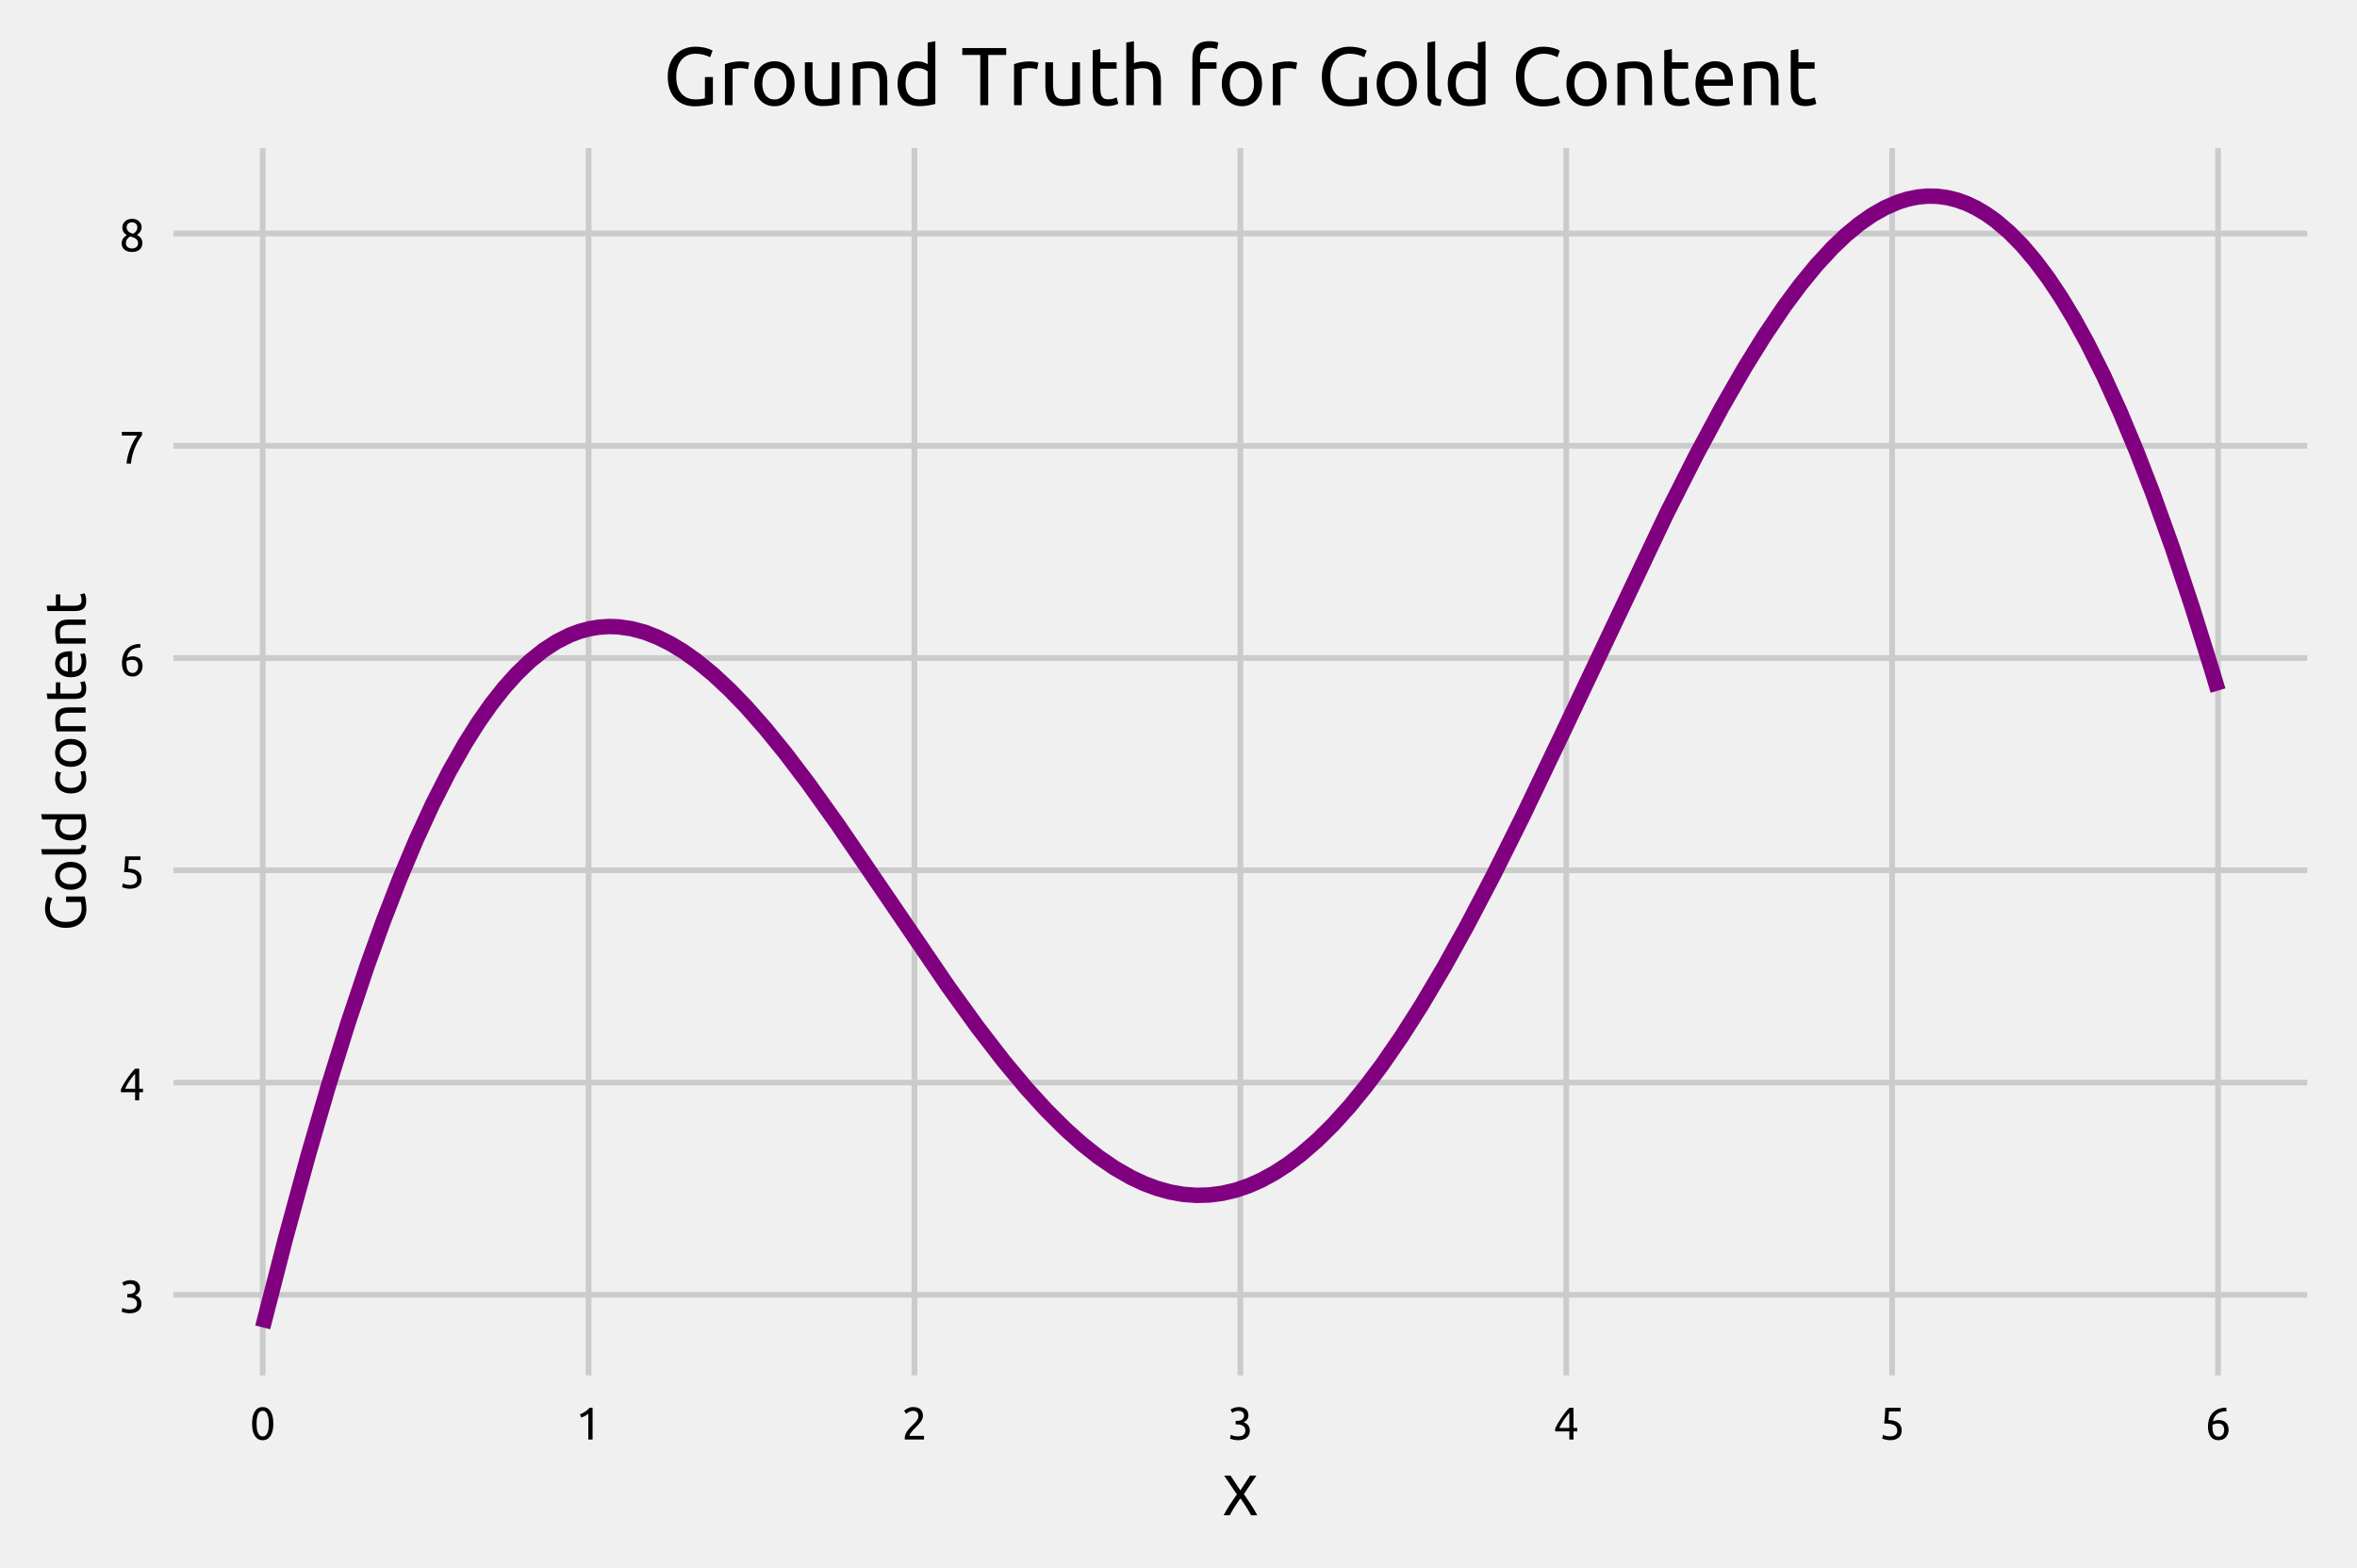
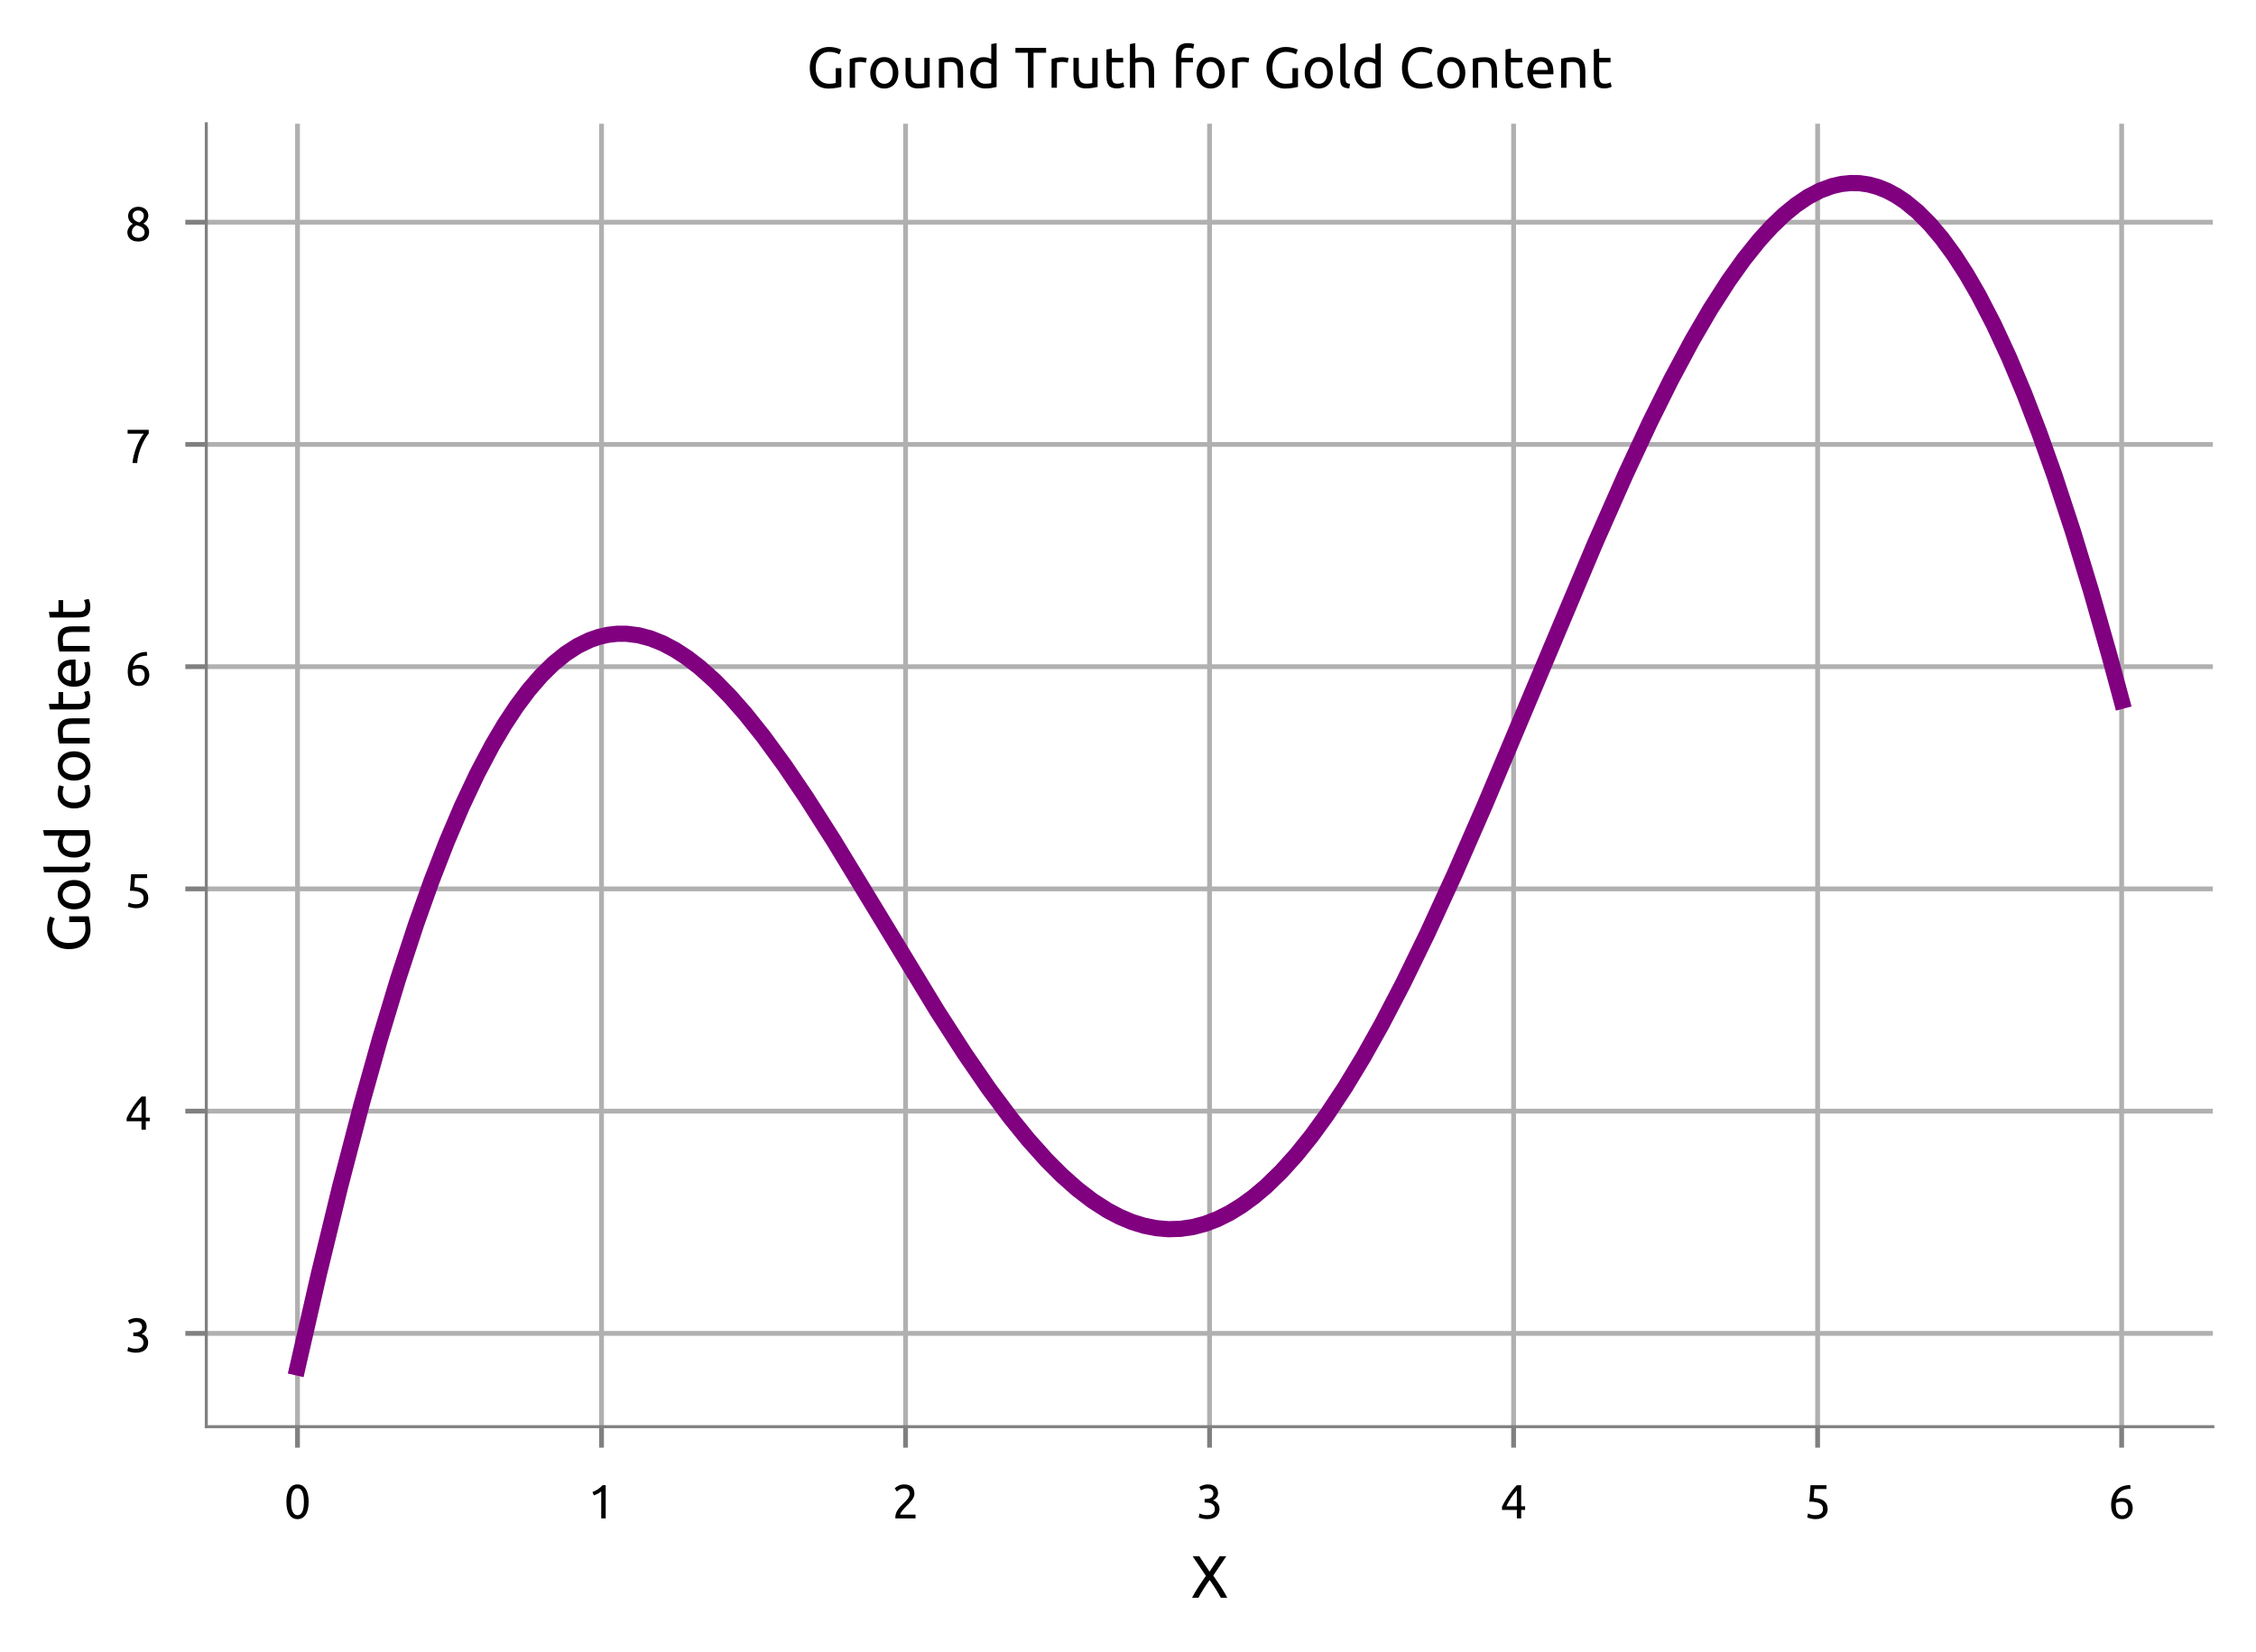
- <svg xmlns="http://www.w3.org/2000/svg" xmlns:xlink="http://www.w3.org/1999/xlink" height="273.81pt" version="1.1" viewBox="0 0 411.862 273.81" width="411.862pt">
+ <svg xmlns="http://www.w3.org/2000/svg" xmlns:xlink="http://www.w3.org/1999/xlink" height="275.686pt" version="1.1" viewBox="0 0 376.422 275.686" width="376.422pt">
  <defs>
    <style type="text/css">
- *{stroke-linecap:butt;stroke-linejoin:round;white-space:pre;}
+ *{stroke-linecap:butt;stroke-linejoin:round;}
  </style>
  </defs>
  <g id="figure_1">
    <g id="patch_1">
-       <path d="M 0 273.81  L 411.862 273.81  L 411.862 0  L 0 0  z " style="fill:#f0f0f0;" />
+       <path d="M 0 275.686  L 376.422 275.686  L 376.422 0  L 0 0  z " style="fill:#ffffff;" />
    </g>
    <g id="axes_1">
      <g id="patch_2">
-         <path d="M 28.822 241.814  L 404.662 241.814  L 404.662 24.373  L 28.822 24.373  z " style="fill:#f0f0f0;" />
+         <path d="M 34.422 238.089  L 369.222 238.089  L 369.222 20.649  L 34.422 20.649  z " style="fill:#ffffff;" />
      </g>
      <g id="matplotlib.axis_1">
        <g id="xtick_1">
          <g id="line2d_1">
-             <path clip-path="url(#pe373f6b60d)" d="M 45.906 241.814  L 45.906 24.373  " style="fill:none;stroke:#cbcbcb;" />
-           </g>
-           <g id="line2d_2" />
+             <path clip-path="url(#pc5851cdfee)" d="M 49.64 238.089  L 49.64 20.649  " style="fill:none;stroke:#b0b0b0;stroke-linecap:square;stroke-width:0.8;" />
+           </g>
+           <g id="line2d_2">
+             <defs>
+               <path d="M 0 0  L 0 3.5  " id="m0ebe99aa65" style="stroke:#808080;stroke-width:0.8;" />
+             </defs>
+             <g>
+               <use style="fill:#808080;stroke:#808080;stroke-width:0.8;" x="49.64" xlink:href="#m0ebe99aa65" y="238.089" />
+             </g>
+           </g>
          <g id="text_1">
            <defs>
              <path d="M 5 34.703  Q 5 52.094 11.141 61.5  Q 17.297 70.906 28.203 70.906  Q 39.094 70.906 45.25 61.5  Q 51.406 52.094 51.406 34.703  Q 51.406 17.297 45.25 7.891  Q 39.094 -1.5 28.203 -1.5  Q 17.297 -1.5 11.141 7.891  Q 5 17.297 5 34.703  z M 41.594 34.703  Q 41.594 40.406 40.938 45.5  Q 40.297 50.594 38.75 54.391  Q 37.203 58.203 34.594 60.453  Q 32 62.703 28.203 62.703  Q 24.406 62.703 21.797 60.453  Q 19.203 58.203 17.641 54.391  Q 16.094 50.594 15.438 45.5  Q 14.797 40.406 14.797 34.703  Q 14.797 29 15.438 23.891  Q 16.094 18.797 17.641 15  Q 19.203 11.203 21.797 8.953  Q 24.406 6.703 28.203 6.703  Q 32 6.703 34.594 8.953  Q 37.203 11.203 38.75 15  Q 40.297 18.797 40.938 23.891  Q 41.594 29 41.594 34.703  z " id="Ubuntu-48" />
            </defs>
-             <g transform="translate(43.64926 251.521)scale(0.08 -0.08)">
+             <g transform="translate(47.38381 253.3965)scale(0.08 -0.08)">
              <use xlink:href="#Ubuntu-48" />
            </g>
          </g>
        </g>
        <g id="xtick_2">
          <g id="line2d_3">
-             <path clip-path="url(#pe373f6b60d)" d="M 102.851 241.814  L 102.851 24.373  " style="fill:none;stroke:#cbcbcb;" />
-           </g>
-           <g id="line2d_4" />
+             <path clip-path="url(#pc5851cdfee)" d="M 100.367 238.089  L 100.367 20.649  " style="fill:none;stroke:#b0b0b0;stroke-linecap:square;stroke-width:0.8;" />
+           </g>
+           <g id="line2d_4">
+             <g>
+               <use style="fill:#808080;stroke:#808080;stroke-width:0.8;" x="100.367" xlink:href="#m0ebe99aa65" y="238.089" />
+             </g>
+           </g>
          <g id="text_2">
            <defs>
              <path d="M 9.297 55  Q 15 57.203 20.391 60.641  Q 25.797 64.094 30.297 69.297  L 36.906 69.297  L 36.906 0  L 27.594 0  L 27.594 56.406  Q 26.406 55.297 24.656 54.094  Q 22.906 52.906 20.844 51.797  Q 18.797 50.703 16.547 49.703  Q 14.297 48.703 12.203 48  z " id="Ubuntu-49" />
            </defs>
-             <g transform="translate(100.5947 251.521)scale(0.08 -0.08)">
+             <g transform="translate(98.11108 253.3965)scale(0.08 -0.08)">
              <use xlink:href="#Ubuntu-49" />
            </g>
          </g>
        </g>
        <g id="xtick_3">
          <g id="line2d_5">
-             <path clip-path="url(#pe373f6b60d)" d="M 159.796 241.814  L 159.796 24.373  " style="fill:none;stroke:#cbcbcb;" />
-           </g>
-           <g id="line2d_6" />
+             <path clip-path="url(#pc5851cdfee)" d="M 151.095 238.089  L 151.095 20.649  " style="fill:none;stroke:#b0b0b0;stroke-linecap:square;stroke-width:0.8;" />
+           </g>
+           <g id="line2d_6">
+             <g>
+               <use style="fill:#808080;stroke:#808080;stroke-width:0.8;" x="151.095" xlink:href="#m0ebe99aa65" y="238.089" />
+             </g>
+           </g>
          <g id="text_3">
            <defs>
              <path d="M 46.703 51.594  Q 46.703 48 45.25 44.641  Q 43.797 41.297 41.391 38.047  Q 39 34.797 36 31.641  Q 33 28.5 30 25.5  Q 28.297 23.797 26.047 21.5  Q 23.797 19.203 21.797 16.703  Q 19.797 14.203 18.438 11.891  Q 17.094 9.594 17.094 7.906  L 49 7.906  L 49 0  L 7 0  Q 6.906 0.594 6.906 1.188  Q 6.906 1.797 6.906 2.297  Q 6.906 7 8.453 11.047  Q 10 15.094 12.5 18.688  Q 15 22.297 18.094 25.5  Q 21.203 28.703 24.203 31.703  Q 26.703 34.094 28.953 36.438  Q 31.203 38.797 32.953 41.141  Q 34.703 43.5 35.75 46  Q 36.797 48.5 36.797 51.297  Q 36.797 54.297 35.844 56.391  Q 34.906 58.5 33.297 59.891  Q 31.703 61.297 29.547 61.938  Q 27.406 62.594 25 62.594  Q 22.094 62.594 19.688 61.797  Q 17.297 61 15.391 59.953  Q 13.5 58.906 12.203 57.75  Q 10.906 56.594 10.203 56  L 5.594 62.594  Q 6.5 63.594 8.297 65.047  Q 10.094 66.5 12.594 67.797  Q 15.094 69.094 18.188 70  Q 21.297 70.906 24.906 70.906  Q 35.797 70.906 41.25 65.844  Q 46.703 60.797 46.703 51.594  z " id="Ubuntu-50" />
            </defs>
-             <g transform="translate(157.5402 251.521)scale(0.08 -0.08)">
+             <g transform="translate(148.8384 253.3965)scale(0.08 -0.08)">
              <use xlink:href="#Ubuntu-50" />
            </g>
          </g>
        </g>
        <g id="xtick_4">
          <g id="line2d_7">
-             <path clip-path="url(#pe373f6b60d)" d="M 216.742 241.814  L 216.742 24.373  " style="fill:none;stroke:#cbcbcb;" />
-           </g>
-           <g id="line2d_8" />
+             <path clip-path="url(#pc5851cdfee)" d="M 201.822 238.089  L 201.822 20.649  " style="fill:none;stroke:#b0b0b0;stroke-linecap:square;stroke-width:0.8;" />
+           </g>
+           <g id="line2d_8">
+             <g>
+               <use style="fill:#808080;stroke:#808080;stroke-width:0.8;" x="201.822" xlink:href="#m0ebe99aa65" y="238.089" />
+             </g>
+           </g>
          <g id="text_4">
            <defs>
              <path d="M 22.594 6.797  Q 31.5 6.797 35.344 10.297  Q 39.203 13.797 39.203 19.703  Q 39.203 23.5 37.594 26.094  Q 36 28.703 33.391 30.25  Q 30.797 31.797 27.344 32.438  Q 23.906 33.094 20.297 33.094  L 17.906 33.094  L 17.906 40.703  L 21.203 40.703  Q 23.703 40.703 26.344 41.203  Q 29 41.703 31.203 43  Q 33.406 44.297 34.797 46.547  Q 36.203 48.797 36.203 52.203  Q 36.203 55 35.203 57  Q 34.203 59 32.547 60.297  Q 30.906 61.594 28.75 62.141  Q 26.594 62.703 24.203 62.703  Q 19.406 62.703 16.047 61.297  Q 12.703 59.906 10.406 58.406  L 6.797 65.5  Q 8 66.297 9.844 67.25  Q 11.703 68.203 14 69  Q 16.297 69.797 18.938 70.344  Q 21.594 70.906 24.5 70.906  Q 30 70.906 34 69.547  Q 38 68.203 40.594 65.75  Q 43.203 63.297 44.5 59.938  Q 45.797 56.594 45.797 52.703  Q 45.797 47.297 42.688 43.438  Q 39.594 39.594 35.203 37.594  Q 37.906 36.797 40.406 35.297  Q 42.906 33.797 44.75 31.5  Q 46.594 29.203 47.75 26.203  Q 48.906 23.203 48.906 19.5  Q 48.906 15 47.344 11.141  Q 45.797 7.297 42.547 4.5  Q 39.297 1.703 34.391 0.094  Q 29.5 -1.5 22.797 -1.5  Q 20.203 -1.5 17.453 -1.094  Q 14.703 -0.703 12.297 -0.094  Q 9.906 0.5 8.094 1.094  Q 6.297 1.703 5.5 2.094  L 7.297 10.203  Q 9 9.406 12.953 8.094  Q 16.906 6.797 22.594 6.797  z " id="Ubuntu-51" />
            </defs>
-             <g transform="translate(214.4856 251.521)scale(0.08 -0.08)">
+             <g transform="translate(199.5656 253.3965)scale(0.08 -0.08)">
              <use xlink:href="#Ubuntu-51" />
            </g>
          </g>
        </g>
        <g id="xtick_5">
          <g id="line2d_9">
-             <path clip-path="url(#pe373f6b60d)" d="M 273.687 241.814  L 273.687 24.373  " style="fill:none;stroke:#cbcbcb;" />
-           </g>
-           <g id="line2d_10" />
+             <path clip-path="url(#pc5851cdfee)" d="M 252.549 238.089  L 252.549 20.649  " style="fill:none;stroke:#b0b0b0;stroke-linecap:square;stroke-width:0.8;" />
+           </g>
+           <g id="line2d_10">
+             <g>
+               <use style="fill:#808080;stroke:#808080;stroke-width:0.8;" x="252.549" xlink:href="#m0ebe99aa65" y="238.089" />
+             </g>
+           </g>
          <g id="text_5">
            <defs>
              <path d="M 4 24  Q 5.906 28.406 9.203 34.25  Q 12.5 40.094 16.641 46.297  Q 20.797 52.5 25.547 58.5  Q 30.297 64.5 35.094 69.297  L 44 69.297  L 44 25.297  L 52.203 25.297  L 52.203 17.703  L 44 17.703  L 44 0  L 35 0  L 35 17.703  L 4 17.703  z M 35 58.297  Q 32 55.094 28.953 51.141  Q 25.906 47.203 23 42.891  Q 20.094 38.594 17.547 34.094  Q 15 29.594 13 25.297  L 35 25.297  z " id="Ubuntu-52" />
            </defs>
-             <g transform="translate(271.4311 251.521)scale(0.08 -0.08)">
+             <g transform="translate(250.2929 253.3965)scale(0.08 -0.08)">
              <use xlink:href="#Ubuntu-52" />
            </g>
          </g>
        </g>
        <g id="xtick_6">
          <g id="line2d_11">
-             <path clip-path="url(#pe373f6b60d)" d="M 330.633 241.814  L 330.633 24.373  " style="fill:none;stroke:#cbcbcb;" />
-           </g>
-           <g id="line2d_12" />
+             <path clip-path="url(#pc5851cdfee)" d="M 303.276 238.089  L 303.276 20.649  " style="fill:none;stroke:#b0b0b0;stroke-linecap:square;stroke-width:0.8;" />
+           </g>
+           <g id="line2d_12">
+             <g>
+               <use style="fill:#808080;stroke:#808080;stroke-width:0.8;" x="303.276" xlink:href="#m0ebe99aa65" y="238.089" />
+             </g>
+           </g>
          <g id="text_6">
            <defs>
              <path d="M 19.906 42.594  Q 35 42 42.047 36  Q 49.094 30 49.094 19.703  Q 49.094 15.094 47.547 11.188  Q 46 7.297 42.844 4.5  Q 39.703 1.703 34.891 0.094  Q 30.094 -1.5 23.5 -1.5  Q 20.906 -1.5 18.203 -1.094  Q 15.5 -0.703 13.203 -0.094  Q 10.906 0.5 9.094 1.094  Q 7.297 1.703 6.5 2.094  L 8.297 10.203  Q 10 9.406 13.844 8.094  Q 17.703 6.797 23.297 6.797  Q 27.797 6.797 30.844 7.797  Q 33.906 8.797 35.797 10.5  Q 37.703 12.203 38.547 14.453  Q 39.406 16.703 39.406 19.203  Q 39.406 23 38.094 25.953  Q 36.797 28.906 33.5 30.906  Q 30.203 32.906 24.703 33.953  Q 19.203 35 10.797 35  Q 11.406 39.906 11.75 44.203  Q 12.094 48.5 12.391 52.594  Q 12.703 56.703 12.891 60.75  Q 13.094 64.797 13.297 69.297  L 46.703 69.297  L 46.703 61.406  L 21.406 61.406  Q 21.297 59.906 21.094 57.344  Q 20.906 54.797 20.703 52.047  Q 20.5 49.297 20.297 46.688  Q 20.094 44.094 19.906 42.594  z " id="Ubuntu-53" />
            </defs>
-             <g transform="translate(328.3765 251.521)scale(0.08 -0.08)">
+             <g transform="translate(301.0202 253.3965)scale(0.08 -0.08)">
              <use xlink:href="#Ubuntu-53" />
            </g>
          </g>
        </g>
        <g id="xtick_7">
          <g id="line2d_13">
-             <path clip-path="url(#pe373f6b60d)" d="M 387.578 241.814  L 387.578 24.373  " style="fill:none;stroke:#cbcbcb;" />
-           </g>
-           <g id="line2d_14" />
+             <path clip-path="url(#pc5851cdfee)" d="M 354.004 238.089  L 354.004 20.649  " style="fill:none;stroke:#b0b0b0;stroke-linecap:square;stroke-width:0.8;" />
+           </g>
+           <g id="line2d_14">
+             <g>
+               <use style="fill:#808080;stroke:#808080;stroke-width:0.8;" x="354.004" xlink:href="#m0ebe99aa65" y="238.089" />
+             </g>
+           </g>
          <g id="text_7">
            <defs>
              <path d="M 6.297 27.797  Q 6.297 37.906 9.094 45.656  Q 11.906 53.406 17.047 58.703  Q 22.203 64 29.547 66.75  Q 36.906 69.5 46.094 69.594  L 46.797 61.797  Q 40.906 61.703 36.047 60.5  Q 31.203 59.297 27.391 56.688  Q 23.594 54.094 21 49.938  Q 18.406 45.797 17.094 39.703  Q 19.703 40.906 22.953 41.703  Q 26.203 42.5 29.703 42.5  Q 35.594 42.5 39.688 40.703  Q 43.797 38.906 46.391 35.953  Q 49 33 50.141 29.141  Q 51.297 25.297 51.297 21.094  Q 51.297 17.297 50 13.297  Q 48.703 9.297 46.047 6  Q 43.406 2.703 39.297 0.594  Q 35.203 -1.5 29.594 -1.5  Q 18.203 -1.5 12.25 6.297  Q 6.297 14.094 6.297 27.797  z M 28.703 34.906  Q 25.203 34.906 22.203 34.25  Q 19.203 33.594 16.203 32.297  Q 16.094 31.203 16.047 30.047  Q 16 28.906 16 27.797  Q 16 23.406 16.594 19.5  Q 17.203 15.594 18.75 12.641  Q 20.297 9.703 22.891 7.953  Q 25.5 6.203 29.5 6.203  Q 32.797 6.203 35.094 7.594  Q 37.406 9 38.906 11.203  Q 40.406 13.406 41.047 15.953  Q 41.703 18.5 41.703 20.906  Q 41.703 27.703 38.453 31.297  Q 35.203 34.906 28.703 34.906  z " id="Ubuntu-54" />
            </defs>
-             <g transform="translate(385.322 251.521)scale(0.08 -0.08)">
+             <g transform="translate(351.7474 253.3965)scale(0.08 -0.08)">
              <use xlink:href="#Ubuntu-54" />
            </g>
          </g>
        </g>
        <g id="text_8">
          <defs>
            <path d="M 50.203 0  Q 48.703 3 46.594 6.641  Q 44.5 10.297 42 14.25  Q 39.5 18.203 36.797 22.141  Q 34.094 26.094 31.594 29.594  Q 29.094 26.094 26.391 22.141  Q 23.703 18.203 21.25 14.25  Q 18.797 10.297 16.641 6.641  Q 14.5 3 13 0  L 2.297 0  Q 6.797 8.797 12.75 17.891  Q 18.703 27 25.406 36.594  L 3.203 69.297  L 14.406 69.297  L 31.5 43.5  L 48.406 69.297  L 59.5 69.297  L 37.703 37  Q 44.5 27.297 50.5 18.094  Q 56.5 8.906 61.094 0  z " id="Ubuntu-88" />
          </defs>
-           <g transform="translate(213.5872 264.7604)scale(0.1 -0.1)">
+           <g transform="translate(198.6672 266.6359)scale(0.1 -0.1)">
            <use xlink:href="#Ubuntu-88" />
          </g>
        </g>
      </g>
      <g id="matplotlib.axis_2">
        <g id="ytick_1">
          <g id="line2d_15">
-             <path clip-path="url(#pe373f6b60d)" d="M 28.822 226.245  L 404.662 226.245  " style="fill:none;stroke:#cbcbcb;" />
-           </g>
-           <g id="line2d_16" />
+             <path clip-path="url(#pc5851cdfee)" d="M 34.422 222.52  L 369.222 222.52  " style="fill:none;stroke:#b0b0b0;stroke-linecap:square;stroke-width:0.8;" />
+           </g>
+           <g id="line2d_16">
+             <defs>
+               <path d="M 0 0  L -3.5 0  " id="ma5d1452b79" style="stroke:#808080;stroke-width:0.8;" />
+             </defs>
+             <g>
+               <use style="fill:#808080;stroke:#808080;stroke-width:0.8;" x="34.422" xlink:href="#ma5d1452b79" y="222.52" />
+             </g>
+           </g>
          <g id="text_9">
-             <g transform="translate(20.80937 229.3487)scale(0.08 -0.08)">
+             <g transform="translate(20.80937 225.6242)scale(0.08 -0.08)">
              <use xlink:href="#Ubuntu-51" />
            </g>
          </g>
        </g>
        <g id="ytick_2">
          <g id="line2d_17">
-             <path clip-path="url(#pe373f6b60d)" d="M 28.822 189.156  L 404.662 189.156  " style="fill:none;stroke:#cbcbcb;" />
-           </g>
-           <g id="line2d_18" />
+             <path clip-path="url(#pc5851cdfee)" d="M 34.422 185.432  L 369.222 185.432  " style="fill:none;stroke:#b0b0b0;stroke-linecap:square;stroke-width:0.8;" />
+           </g>
+           <g id="line2d_18">
+             <g>
+               <use style="fill:#808080;stroke:#808080;stroke-width:0.8;" x="34.422" xlink:href="#ma5d1452b79" y="185.432" />
+             </g>
+           </g>
          <g id="text_10">
-             <g transform="translate(20.80937 192.2601)scale(0.08 -0.08)">
+             <g transform="translate(20.80937 188.5356)scale(0.08 -0.08)">
              <use xlink:href="#Ubuntu-52" />
            </g>
          </g>
        </g>
        <g id="ytick_3">
          <g id="line2d_19">
-             <path clip-path="url(#pe373f6b60d)" d="M 28.822 152.068  L 404.662 152.068  " style="fill:none;stroke:#cbcbcb;" />
-           </g>
-           <g id="line2d_20" />
+             <path clip-path="url(#pc5851cdfee)" d="M 34.422 148.343  L 369.222 148.343  " style="fill:none;stroke:#b0b0b0;stroke-linecap:square;stroke-width:0.8;" />
+           </g>
+           <g id="line2d_20">
+             <g>
+               <use style="fill:#808080;stroke:#808080;stroke-width:0.8;" x="34.422" xlink:href="#ma5d1452b79" y="148.343" />
+             </g>
+           </g>
          <g id="text_11">
-             <g transform="translate(20.80937 155.1716)scale(0.08 -0.08)">
+             <g transform="translate(20.80937 151.4471)scale(0.08 -0.08)">
              <use xlink:href="#Ubuntu-53" />
            </g>
          </g>
        </g>
        <g id="ytick_4">
          <g id="line2d_21">
-             <path clip-path="url(#pe373f6b60d)" d="M 28.822 114.979  L 404.662 114.979  " style="fill:none;stroke:#cbcbcb;" />
-           </g>
-           <g id="line2d_22" />
+             <path clip-path="url(#pc5851cdfee)" d="M 34.422 111.255  L 369.222 111.255  " style="fill:none;stroke:#b0b0b0;stroke-linecap:square;stroke-width:0.8;" />
+           </g>
+           <g id="line2d_22">
+             <g>
+               <use style="fill:#808080;stroke:#808080;stroke-width:0.8;" x="34.422" xlink:href="#ma5d1452b79" y="111.255" />
+             </g>
+           </g>
          <g id="text_12">
-             <g transform="translate(20.80937 118.0831)scale(0.08 -0.08)">
+             <g transform="translate(20.80937 114.3586)scale(0.08 -0.08)">
              <use xlink:href="#Ubuntu-54" />
            </g>
          </g>
        </g>
        <g id="ytick_5">
          <g id="line2d_23">
-             <path clip-path="url(#pe373f6b60d)" d="M 28.822 77.891  L 404.662 77.891  " style="fill:none;stroke:#cbcbcb;" />
-           </g>
-           <g id="line2d_24" />
+             <path clip-path="url(#pc5851cdfee)" d="M 34.422 74.166  L 369.222 74.166  " style="fill:none;stroke:#b0b0b0;stroke-linecap:square;stroke-width:0.8;" />
+           </g>
+           <g id="line2d_24">
+             <g>
+               <use style="fill:#808080;stroke:#808080;stroke-width:0.8;" x="34.422" xlink:href="#ma5d1452b79" y="74.166" />
+             </g>
+           </g>
          <g id="text_13">
            <defs>
              <path d="M 16.297 0  Q 16.906 8 19.156 16.844  Q 21.406 25.703 24.703 34.047  Q 28 42.406 31.953 49.547  Q 35.906 56.703 39.703 61.203  L 6 61.203  L 6 69.297  L 50.094 69.297  L 50.094 61.594  Q 46.797 57.797 42.797 51.141  Q 38.797 44.5 35.25 36.25  Q 31.703 28 29.141 18.641  Q 26.594 9.297 26 0  z " id="Ubuntu-55" />
            </defs>
-             <g transform="translate(20.80937 80.99453)scale(0.08 -0.08)">
+             <g transform="translate(20.80937 77.27003)scale(0.08 -0.08)">
              <use xlink:href="#Ubuntu-55" />
            </g>
          </g>
        </g>
        <g id="ytick_6">
          <g id="line2d_25">
-             <path clip-path="url(#pe373f6b60d)" d="M 28.822 40.802  L 404.662 40.802  " style="fill:none;stroke:#cbcbcb;" />
-           </g>
-           <g id="line2d_26" />
+             <path clip-path="url(#pc5851cdfee)" d="M 34.422 37.078  L 369.222 37.078  " style="fill:none;stroke:#b0b0b0;stroke-linecap:square;stroke-width:0.8;" />
+           </g>
+           <g id="line2d_26">
+             <g>
+               <use style="fill:#808080;stroke:#808080;stroke-width:0.8;" x="34.422" xlink:href="#ma5d1452b79" y="37.078" />
+             </g>
+           </g>
          <g id="text_14">
            <defs>
              <path d="M 50.906 18  Q 50.906 13.797 49.453 10.25  Q 48 6.703 45.141 4.047  Q 42.297 1.406 38 -0.047  Q 33.703 -1.5 28.094 -1.5  Q 21.594 -1.5 17.25 0.344  Q 12.906 2.203 10.297 5  Q 7.703 7.797 6.594 11.141  Q 5.5 14.5 5.5 17.5  Q 5.5 20.406 6.453 23.047  Q 7.406 25.703 8.953 28  Q 10.5 30.297 12.547 32.141  Q 14.594 34 16.906 35.406  Q 7.094 41 7.094 51.906  Q 7.094 55.703 8.594 59.141  Q 10.094 62.594 12.844 65.188  Q 15.594 67.797 19.5 69.344  Q 23.406 70.906 28.203 70.906  Q 33.797 70.906 37.797 69.203  Q 41.797 67.5 44.344 64.844  Q 46.906 62.203 48.047 59  Q 49.203 55.797 49.203 52.797  Q 49.203 49.906 48.344 47.344  Q 47.5 44.797 46.047 42.594  Q 44.594 40.406 42.75 38.703  Q 40.906 37 38.906 35.703  Q 50.703 30.094 50.906 18  z M 14.906 17.406  Q 14.906 15.594 15.547 13.641  Q 16.203 11.703 17.797 10.047  Q 19.406 8.406 21.906 7.297  Q 24.406 6.203 28.203 6.203  Q 31.594 6.203 34.141 7.203  Q 36.703 8.203 38.297 9.75  Q 39.906 11.297 40.703 13.297  Q 41.5 15.297 41.5 17.406  Q 41.5 20.594 40.297 23  Q 39.094 25.406 36.844 27.203  Q 34.594 29 31.438 30.25  Q 28.297 31.5 24.297 32.406  Q 19.797 29.906 17.344 26.203  Q 14.906 22.5 14.906 17.406  z M 39.906 52.906  Q 39.906 54.406 39.25 56.203  Q 38.594 58 37.188 59.547  Q 35.797 61.094 33.594 62.141  Q 31.406 63.203 28.203 63.203  Q 25 63.203 22.75 62.203  Q 20.5 61.203 19.094 59.641  Q 17.703 58.094 17.047 56.25  Q 16.406 54.406 16.406 52.594  Q 16.406 50.406 17.203 48.203  Q 18 46 19.703 44.094  Q 21.406 42.203 24.156 40.703  Q 26.906 39.203 30.703 38.297  Q 34.906 40.797 37.406 44.141  Q 39.906 47.5 39.906 52.906  z " id="Ubuntu-56" />
            </defs>
-             <g transform="translate(20.80937 43.90599)scale(0.08 -0.08)">
+             <g transform="translate(20.80937 40.18149)scale(0.08 -0.08)">
              <use xlink:href="#Ubuntu-56" />
            </g>
          </g>
        </g>
        <g id="text_15">
          <defs>
            <path d="M 50.906 34.094  L 60.594 34.094  L 60.594 1.703  Q 59.406 1.297 57.156 0.797  Q 54.906 0.297 51.953 -0.203  Q 49 -0.703 45.5 -1.047  Q 42 -1.406 38.406 -1.406  Q 31.094 -1.406 25.094 1  Q 19.094 3.406 14.797 8  Q 10.5 12.594 8.141 19.297  Q 5.797 26 5.797 34.703  Q 5.797 43.406 8.438 50.156  Q 11.094 56.906 15.594 61.5  Q 20.094 66.094 26.141 68.5  Q 32.203 70.906 39.094 70.906  Q 43.797 70.906 47.438 70.297  Q 51.094 69.703 53.688 68.891  Q 56.297 68.094 57.938 67.297  Q 59.594 66.5 60.203 66.094  L 57.094 58  Q 54.203 59.906 49.391 61.156  Q 44.594 62.406 39.594 62.406  Q 34.297 62.406 29.938 60.5  Q 25.594 58.594 22.547 55  Q 19.5 51.406 17.797 46.25  Q 16.094 41.094 16.094 34.703  Q 16.094 28.5 17.547 23.391  Q 19 18.297 21.953 14.641  Q 24.906 11 29.25 9  Q 33.594 7 39.5 7  Q 43.703 7 46.641 7.453  Q 49.594 7.906 50.906 8.297  z " id="Ubuntu-71" />
            <path d="M 53.906 26  Q 53.906 19.797 52.094 14.797  Q 50.297 9.797 47.047 6.188  Q 43.797 2.594 39.297 0.641  Q 34.797 -1.297 29.5 -1.297  Q 24.203 -1.297 19.703 0.641  Q 15.203 2.594 11.953 6.188  Q 8.703 9.797 6.891 14.797  Q 5.094 19.797 5.094 26  Q 5.094 32.094 6.891 37.141  Q 8.703 42.203 11.953 45.797  Q 15.203 49.406 19.703 51.344  Q 24.203 53.297 29.5 53.297  Q 34.797 53.297 39.297 51.344  Q 43.797 49.406 47.047 45.797  Q 50.297 42.203 52.094 37.141  Q 53.906 32.094 53.906 26  z M 44.203 26  Q 44.203 34.797 40.25 39.938  Q 36.297 45.094 29.5 45.094  Q 22.703 45.094 18.75 39.938  Q 14.797 34.797 14.797 26  Q 14.797 17.203 18.75 12.047  Q 22.703 6.906 29.5 6.906  Q 36.297 6.906 40.25 12.047  Q 44.203 17.203 44.203 26  z " id="Ubuntu-111" />
            <path d="M 23.594 -1  Q 15 -0.797 11.391 2.703  Q 7.797 6.203 7.797 13.594  L 7.797 76  L 17.094 77.594  L 17.094 15.094  Q 17.094 12.797 17.5 11.297  Q 17.906 9.797 18.797 8.891  Q 19.703 8 21.203 7.547  Q 22.703 7.094 24.906 6.797  z " id="Ubuntu-108" />
            <path d="M 41.594 41  Q 39.906 42.406 36.703 43.703  Q 33.5 45 29.703 45  Q 25.703 45 22.844 43.547  Q 20 42.094 18.203 39.547  Q 16.406 37 15.594 33.5  Q 14.797 30 14.797 26  Q 14.797 16.906 19.297 11.953  Q 23.797 7 31.297 7  Q 35.094 7 37.641 7.344  Q 40.203 7.703 41.594 8.094  z M 41.594 76  L 50.906 77.594  L 50.906 1.5  Q 47.703 0.594 42.703 -0.297  Q 37.703 -1.203 31.203 -1.203  Q 25.203 -1.203 20.391 0.688  Q 15.594 2.594 12.188 6.094  Q 8.797 9.594 6.938 14.641  Q 5.094 19.703 5.094 26  Q 5.094 32 6.641 37  Q 8.203 42 11.203 45.594  Q 14.203 49.203 18.547 51.203  Q 22.906 53.203 28.5 53.203  Q 33 53.203 36.453 52  Q 39.906 50.797 41.594 49.703  z " id="Ubuntu-100" />
            <path id="Ubuntu-32" />
            <path d="M 30.594 -1.203  Q 24.297 -1.203 19.547 0.797  Q 14.797 2.797 11.547 6.391  Q 8.297 10 6.688 14.953  Q 5.094 19.906 5.094 25.906  Q 5.094 31.906 6.844 36.906  Q 8.594 41.906 11.797 45.547  Q 15 49.203 19.641 51.25  Q 24.297 53.297 30 53.297  Q 33.5 53.297 37 52.688  Q 40.5 52.094 43.703 50.797  L 41.594 42.906  Q 39.5 43.906 36.75 44.5  Q 34 45.094 30.906 45.094  Q 23.094 45.094 18.938 40.188  Q 14.797 35.297 14.797 25.906  Q 14.797 21.703 15.75 18.203  Q 16.703 14.703 18.75 12.203  Q 20.797 9.703 24 8.344  Q 27.203 7 31.797 7  Q 35.5 7 38.5 7.703  Q 41.5 8.406 43.203 9.203  L 44.5 1.406  Q 43.703 0.906 42.203 0.453  Q 40.703 0 38.797 -0.344  Q 36.906 -0.703 34.75 -0.953  Q 32.594 -1.203 30.594 -1.203  z " id="Ubuntu-99" />
            <path d="M 8 50.5  Q 11.203 51.297 16.5 52.188  Q 21.797 53.094 28.703 53.094  Q 34.906 53.094 39 51.344  Q 43.094 49.594 45.547 46.438  Q 48 43.297 49 38.891  Q 50 34.5 50 29.203  L 50 0  L 40.703 0  L 40.703 27.203  Q 40.703 32 40.047 35.391  Q 39.406 38.797 37.906 40.891  Q 36.406 43 33.906 43.953  Q 31.406 44.906 27.703 44.906  Q 26.203 44.906 24.594 44.797  Q 23 44.703 21.547 44.547  Q 20.094 44.406 18.938 44.203  Q 17.797 44 17.297 43.906  L 17.297 0  L 8 0  z " id="Ubuntu-110" />
            <path d="M 16.703 52  L 36.406 52  L 36.406 44.203  L 16.703 44.203  L 16.703 20.203  Q 16.703 16.297 17.297 13.75  Q 17.906 11.203 19.094 9.75  Q 20.297 8.297 22.094 7.688  Q 23.906 7.094 26.297 7.094  Q 30.5 7.094 33.047 8.047  Q 35.594 9 36.594 9.406  L 38.406 1.703  Q 37 1 33.5 -0.047  Q 30 -1.094 25.5 -1.094  Q 20.203 -1.094 16.75 0.25  Q 13.297 1.594 11.188 4.297  Q 9.094 7 8.25 10.953  Q 7.406 14.906 7.406 20.094  L 7.406 66.5  L 16.703 68.094  z " id="Ubuntu-116" />
            <path d="M 5.094 25.906  Q 5.094 32.797 7.094 37.938  Q 9.094 43.094 12.391 46.5  Q 15.703 49.906 20 51.594  Q 24.297 53.297 28.797 53.297  Q 39.297 53.297 44.891 46.75  Q 50.5 40.203 50.5 26.797  Q 50.5 26.203 50.5 25.25  Q 50.5 24.297 50.406 23.5  L 14.797 23.5  Q 15.406 15.406 19.5 11.203  Q 23.594 7 32.297 7  Q 37.203 7 40.547 7.844  Q 43.906 8.703 45.594 9.5  L 46.906 1.703  Q 45.203 0.797 40.953 -0.203  Q 36.703 -1.203 31.297 -1.203  Q 24.5 -1.203 19.547 0.844  Q 14.594 2.906 11.391 6.5  Q 8.203 10.094 6.641 15.047  Q 5.094 20 5.094 25.906  z M 40.797 31  Q 40.906 37.297 37.656 41.344  Q 34.406 45.406 28.703 45.406  Q 25.5 45.406 23.047 44.156  Q 20.594 42.906 18.891 40.906  Q 17.203 38.906 16.25 36.297  Q 15.297 33.703 15 31  z " id="Ubuntu-101" />
          </defs>
-           <g transform="translate(14.95937 162.6982)rotate(-90)scale(0.1 -0.1)">
+           <g transform="translate(14.95937 158.9737)rotate(-90)scale(0.1 -0.1)">
            <use xlink:href="#Ubuntu-71" />
            <use x="67.2" xlink:href="#Ubuntu-111" />
            <use x="126.2" xlink:href="#Ubuntu-108" />
            <use x="153.5" xlink:href="#Ubuntu-100" />
            <use x="212.4" xlink:href="#Ubuntu-32" />
            <use x="235.5" xlink:href="#Ubuntu-99" />
            <use x="281.984" xlink:href="#Ubuntu-111" />
            <use x="340.984" xlink:href="#Ubuntu-110" />
            <use x="398.384" xlink:href="#Ubuntu-116" />
            <use x="438.569" xlink:href="#Ubuntu-101" />
            <use x="494.469" xlink:href="#Ubuntu-110" />
            <use x="551.869" xlink:href="#Ubuntu-116" />
          </g>
        </g>
      </g>
      <g id="line2d_27">
-         <path clip-path="url(#pe373f6b60d)" d="M 45.906 231.93  L 49.898 216.365  L 53.891 201.738  L 57.314 189.986  L 60.736 178.99  L 64.158 168.774  L 67.011 160.871  L 69.863 153.531  L 72.715 146.762  L 75.567 140.568  L 78.419 134.951  L 81.271 129.911  L 83.552 126.293  L 85.834 123.04  L 88.115 120.15  L 90.397 117.619  L 92.679 115.443  L 94.96 113.615  L 97.242 112.13  L 99.524 110.981  L 101.235 110.335  L 102.946 109.87  L 104.657 109.582  L 106.368 109.468  L 108.08 109.523  L 110.361 109.852  L 112.643 110.463  L 114.925 111.346  L 117.206 112.488  L 119.488 113.876  L 121.769 115.499  L 124.621 117.836  L 127.473 120.491  L 130.325 123.436  L 133.748 127.314  L 137.17 131.519  L 141.163 136.77  L 146.297 143.942  L 153.142 153.956  L 165.691 172.38  L 170.824 179.484  L 175.387 185.397  L 179.38 190.179  L 182.803 193.937  L 186.225 197.341  L 189.077 199.884  L 191.929 202.139  L 194.781 204.092  L 197.633 205.727  L 199.915 206.797  L 202.197 207.65  L 204.478 208.281  L 206.76 208.684  L 209.041 208.856  L 211.323 208.795  L 213.605 208.497  L 215.886 207.963  L 218.168 207.19  L 220.45 206.179  L 222.731 204.931  L 225.013 203.448  L 227.294 201.732  L 230.146 199.263  L 232.998 196.443  L 235.85 193.281  L 238.702 189.789  L 241.555 185.979  L 244.977 181.008  L 248.399 175.629  L 252.392 168.881  L 256.385 161.676  L 260.948 152.96  L 266.082 142.657  L 272.927 128.353  L 291.18 89.847  L 296.313 79.694  L 300.877 71.185  L 304.869 64.238  L 308.292 58.716  L 311.714 53.643  L 314.566 49.794  L 317.418 46.315  L 320.27 43.231  L 322.552 41.065  L 324.834 39.178  L 327.115 37.582  L 329.397 36.287  L 331.679 35.302  L 333.39 34.773  L 335.101 34.427  L 336.812 34.268  L 338.523 34.299  L 340.235 34.523  L 341.946 34.942  L 343.657 35.559  L 345.368 36.376  L 347.079 37.395  L 348.791 38.617  L 351.072 40.567  L 353.354 42.882  L 355.636 45.567  L 357.917 48.621  L 360.199 52.044  L 362.48 55.835  L 364.762 59.993  L 367.614 65.702  L 370.466 71.971  L 373.318 78.791  L 376.17 86.15  L 379.593 95.673  L 383.015 105.923  L 386.437 116.868  L 387.578 120.664  L 387.578 120.664  " style="fill:none;stroke:#800080;stroke-width:2.7;" />
+         <path clip-path="url(#pc5851cdfee)" d="M 49.64 228.205  L 53.197 212.641  L 56.754 198.013  L 60.311 184.375  L 63.359 173.508  L 66.408 163.424  L 69.457 154.142  L 71.997 147.03  L 74.538 140.491  L 77.079 134.528  L 79.619 129.141  L 82.16 124.331  L 84.192 120.896  L 86.225 117.826  L 88.257 115.116  L 90.29 112.763  L 92.322 110.761  L 94.355 109.106  L 96.387 107.79  L 98.42 106.806  L 99.944 106.281  L 101.468 105.934  L 102.993 105.763  L 104.517 105.762  L 106.549 106.018  L 108.582 106.56  L 110.614 107.376  L 112.647 108.454  L 114.679 109.782  L 116.712 111.347  L 119.252 113.617  L 121.793 116.211  L 124.334 119.1  L 127.382 122.919  L 130.939 127.794  L 134.496 133.046  L 139.069 140.218  L 145.675 151.078  L 156.345 168.656  L 160.918 175.759  L 164.983 181.673  L 168.54 186.455  L 171.589 190.213  L 174.637 193.617  L 177.178 196.159  L 179.719 198.415  L 182.259 200.367  L 184.8 202.002  L 186.832 203.073  L 188.865 203.926  L 190.897 204.556  L 192.93 204.959  L 194.962 205.132  L 196.995 205.07  L 199.027 204.773  L 201.06 204.238  L 203.092 203.465  L 205.125 202.455  L 207.157 201.207  L 209.19 199.723  L 211.222 198.007  L 213.763 195.539  L 216.303 192.719  L 218.844 189.557  L 221.384 186.064  L 224.433 181.455  L 227.482 176.415  L 230.531 170.971  L 234.087 164.154  L 238.152 155.817  L 242.726 145.853  L 247.807 134.222  L 255.428 116.122  L 266.099 90.789  L 271.18 79.293  L 275.245 70.586  L 278.802 63.428  L 282.359 56.784  L 285.408 51.557  L 288.456 46.81  L 290.997 43.255  L 293.537 40.09  L 295.57 37.856  L 297.602 35.898  L 299.635 34.229  L 301.667 32.857  L 303.7 31.794  L 305.732 31.048  L 307.257 30.703  L 308.781 30.544  L 310.305 30.575  L 311.83 30.798  L 313.354 31.217  L 314.878 31.834  L 316.403 32.651  L 317.927 33.67  L 319.96 35.346  L 321.992 37.387  L 324.025 39.795  L 326.057 42.571  L 328.09 45.718  L 330.122 49.233  L 332.663 54.144  L 335.203 59.626  L 337.744 65.672  L 340.284 72.273  L 342.825 79.418  L 345.874 88.692  L 348.922 98.703  L 351.971 109.42  L 354.004 116.94  L 354.004 116.94  " style="fill:none;stroke:#800080;stroke-linecap:square;stroke-width:2.7;" />
      </g>
      <g id="patch_3">
-         <path d="M 28.822 241.814  L 28.822 24.373  " style="fill:none;stroke:#f0f0f0;stroke-linecap:square;stroke-linejoin:miter;stroke-width:3;" />
+         <path d="M 34.422 238.089  L 34.422 20.649  " style="fill:none;stroke:#808080;stroke-linecap:square;stroke-linejoin:miter;stroke-width:0.5;" />
      </g>
      <g id="patch_4">
-         <path d="M 404.662 241.814  L 404.662 24.373  " style="fill:none;stroke:#f0f0f0;stroke-linecap:square;stroke-linejoin:miter;stroke-width:3;" />
-       </g>
-       <g id="patch_5">
-         <path d="M 28.822 241.814  L 404.662 241.814  " style="fill:none;stroke:#f0f0f0;stroke-linecap:square;stroke-linejoin:miter;stroke-width:3;" />
-       </g>
-       <g id="patch_6">
-         <path d="M 28.822 24.373  L 404.662 24.373  " style="fill:none;stroke:#f0f0f0;stroke-linecap:square;stroke-linejoin:miter;stroke-width:3;" />
+         <path d="M 34.422 238.089  L 369.222 238.089  " style="fill:none;stroke:#808080;stroke-linecap:square;stroke-linejoin:miter;stroke-width:0.5;" />
      </g>
      <g id="text_16">
        <defs>
          <path d="M 27.203 53.094  Q 28.406 53.094 29.953 52.938  Q 31.5 52.797 33 52.547  Q 34.5 52.297 35.75 52.047  Q 37 51.797 37.594 51.594  L 36 43.5  Q 34.906 43.906 32.344 44.453  Q 29.797 45 25.797 45  Q 23.203 45 20.641 44.453  Q 18.094 43.906 17.297 43.703  L 17.297 0  L 8 0  L 8 49.797  Q 11.297 51 16.188 52.047  Q 21.094 53.094 27.203 53.094  z " id="Ubuntu-114" />
          <path d="M 49.406 1.5  Q 46.203 0.703 40.953 -0.188  Q 35.703 -1.094 28.797 -1.094  Q 22.797 -1.094 18.688 0.656  Q 14.594 2.406 12.094 5.594  Q 9.594 8.797 8.5 13.141  Q 7.406 17.5 7.406 22.797  L 7.406 52  L 16.703 52  L 16.703 24.797  Q 16.703 15.297 19.703 11.188  Q 22.703 7.094 29.797 7.094  Q 31.297 7.094 32.891 7.188  Q 34.5 7.297 35.891 7.438  Q 37.297 7.594 38.438 7.75  Q 39.594 7.906 40.094 8.094  L 40.094 52  L 49.406 52  z " id="Ubuntu-117" />
          <path d="M 54.906 69.297  L 54.906 60.906  L 33.094 60.906  L 33.094 0  L 23.406 0  L 23.406 60.906  L 1.594 60.906  L 1.594 69.297  z " id="Ubuntu-84" />
          <path d="M 8 0  L 8 76  L 17.297 77.594  L 17.297 51  Q 19.906 52 22.844 52.547  Q 25.797 53.094 28.703 53.094  Q 34.906 53.094 39 51.344  Q 43.094 49.594 45.547 46.438  Q 48 43.297 49 38.891  Q 50 34.5 50 29.203  L 50 0  L 40.703 0  L 40.703 27.203  Q 40.703 32 40.047 35.391  Q 39.406 38.797 37.906 40.891  Q 36.406 43 33.906 43.953  Q 31.406 44.906 27.703 44.906  Q 26.203 44.906 24.594 44.703  Q 23 44.5 21.547 44.25  Q 20.094 44 18.938 43.703  Q 17.797 43.406 17.297 43.203  L 17.297 0  z " id="Ubuntu-104" />
          <path d="M 28.297 77.594  Q 32.406 77.594 35.344 77  Q 38.297 76.406 39.5 75.906  L 37.797 67.906  Q 36.594 68.5 34.391 69.047  Q 32.203 69.594 29 69.594  Q 22.5 69.594 19.891 66.047  Q 17.297 62.5 17.297 56.5  L 17.297 52  L 37.297 52  L 37.297 44.203  L 17.297 44.203  L 17.297 0  L 8 0  L 8 56.703  Q 8 66.703 12.891 72.141  Q 17.797 77.594 28.297 77.594  z " id="Ubuntu-102" />
          <path d="M 38.406 -1.5  Q 31.094 -1.5 25.094 0.891  Q 19.094 3.297 14.797 7.891  Q 10.5 12.5 8.141 19.25  Q 5.797 26 5.797 34.703  Q 5.797 43.406 8.438 50.156  Q 11.094 56.906 15.594 61.5  Q 20.094 66.094 26.094 68.5  Q 32.094 70.906 38.906 70.906  Q 43.203 70.906 46.641 70.297  Q 50.094 69.703 52.641 68.891  Q 55.203 68.094 56.797 67.297  Q 58.406 66.5 59 66.094  L 56.203 58.094  Q 55.297 58.703 53.594 59.391  Q 51.906 60.094 49.75 60.797  Q 47.594 61.5 45.047 61.953  Q 42.5 62.406 39.906 62.406  Q 34.406 62.406 30 60.5  Q 25.594 58.594 22.5 55  Q 19.406 51.406 17.75 46.25  Q 16.094 41.094 16.094 34.703  Q 16.094 28.5 17.547 23.391  Q 19 18.297 21.891 14.641  Q 24.797 11 29.141 9  Q 33.5 7 39.297 7  Q 46 7 50.391 8.391  Q 54.797 9.797 57 10.906  L 59.5 2.906  Q 58.797 2.406 57 1.656  Q 55.203 0.906 52.5 0.203  Q 49.797 -0.5 46.188 -1  Q 42.594 -1.5 38.406 -1.5  z " id="Ubuntu-67" />
        </defs>
-         <g transform="translate(115.8474 18.3735)scale(0.144 -0.144)">
+         <g transform="translate(134.5589 14.649)scale(0.096 -0.096)">
          <use xlink:href="#Ubuntu-71" />
          <use x="67.2" xlink:href="#Ubuntu-114" />
          <use x="105.8" xlink:href="#Ubuntu-111" />
          <use x="164.8" xlink:href="#Ubuntu-117" />
          <use x="222.2" xlink:href="#Ubuntu-110" />
          <use x="279.6" xlink:href="#Ubuntu-100" />
          <use x="338.5" xlink:href="#Ubuntu-32" />
          <use x="361.6" xlink:href="#Ubuntu-84" />
          <use x="418.037" xlink:href="#Ubuntu-114" />
          <use x="456.637" xlink:href="#Ubuntu-117" />
          <use x="514.037" xlink:href="#Ubuntu-116" />
          <use x="554.237" xlink:href="#Ubuntu-104" />
          <use x="611.337" xlink:href="#Ubuntu-32" />
          <use x="634.437" xlink:href="#Ubuntu-102" />
          <use x="673.037" xlink:href="#Ubuntu-111" />
          <use x="732.037" xlink:href="#Ubuntu-114" />
          <use x="770.637" xlink:href="#Ubuntu-32" />
          <use x="793.737" xlink:href="#Ubuntu-71" />
          <use x="860.937" xlink:href="#Ubuntu-111" />
          <use x="919.937" xlink:href="#Ubuntu-108" />
          <use x="947.237" xlink:href="#Ubuntu-100" />
          <use x="1006.137" xlink:href="#Ubuntu-32" />
          <use x="1029.237" xlink:href="#Ubuntu-67" />
          <use x="1091.222" xlink:href="#Ubuntu-111" />
          <use x="1150.222" xlink:href="#Ubuntu-110" />
          <use x="1207.622" xlink:href="#Ubuntu-116" />
          <use x="1247.806" xlink:href="#Ubuntu-101" />
          <use x="1303.706" xlink:href="#Ubuntu-110" />
          <use x="1361.106" xlink:href="#Ubuntu-116" />
        </g>
      </g>
    </g>
  </g>
  <defs>
-     <clipPath id="pe373f6b60d">
-       <rect height="217.44" width="375.84" x="28.822" y="24.373" />
+     <clipPath id="pc5851cdfee">
+       <rect height="217.44" width="334.8" x="34.422" y="20.649" />
    </clipPath>
  </defs>
</svg>
